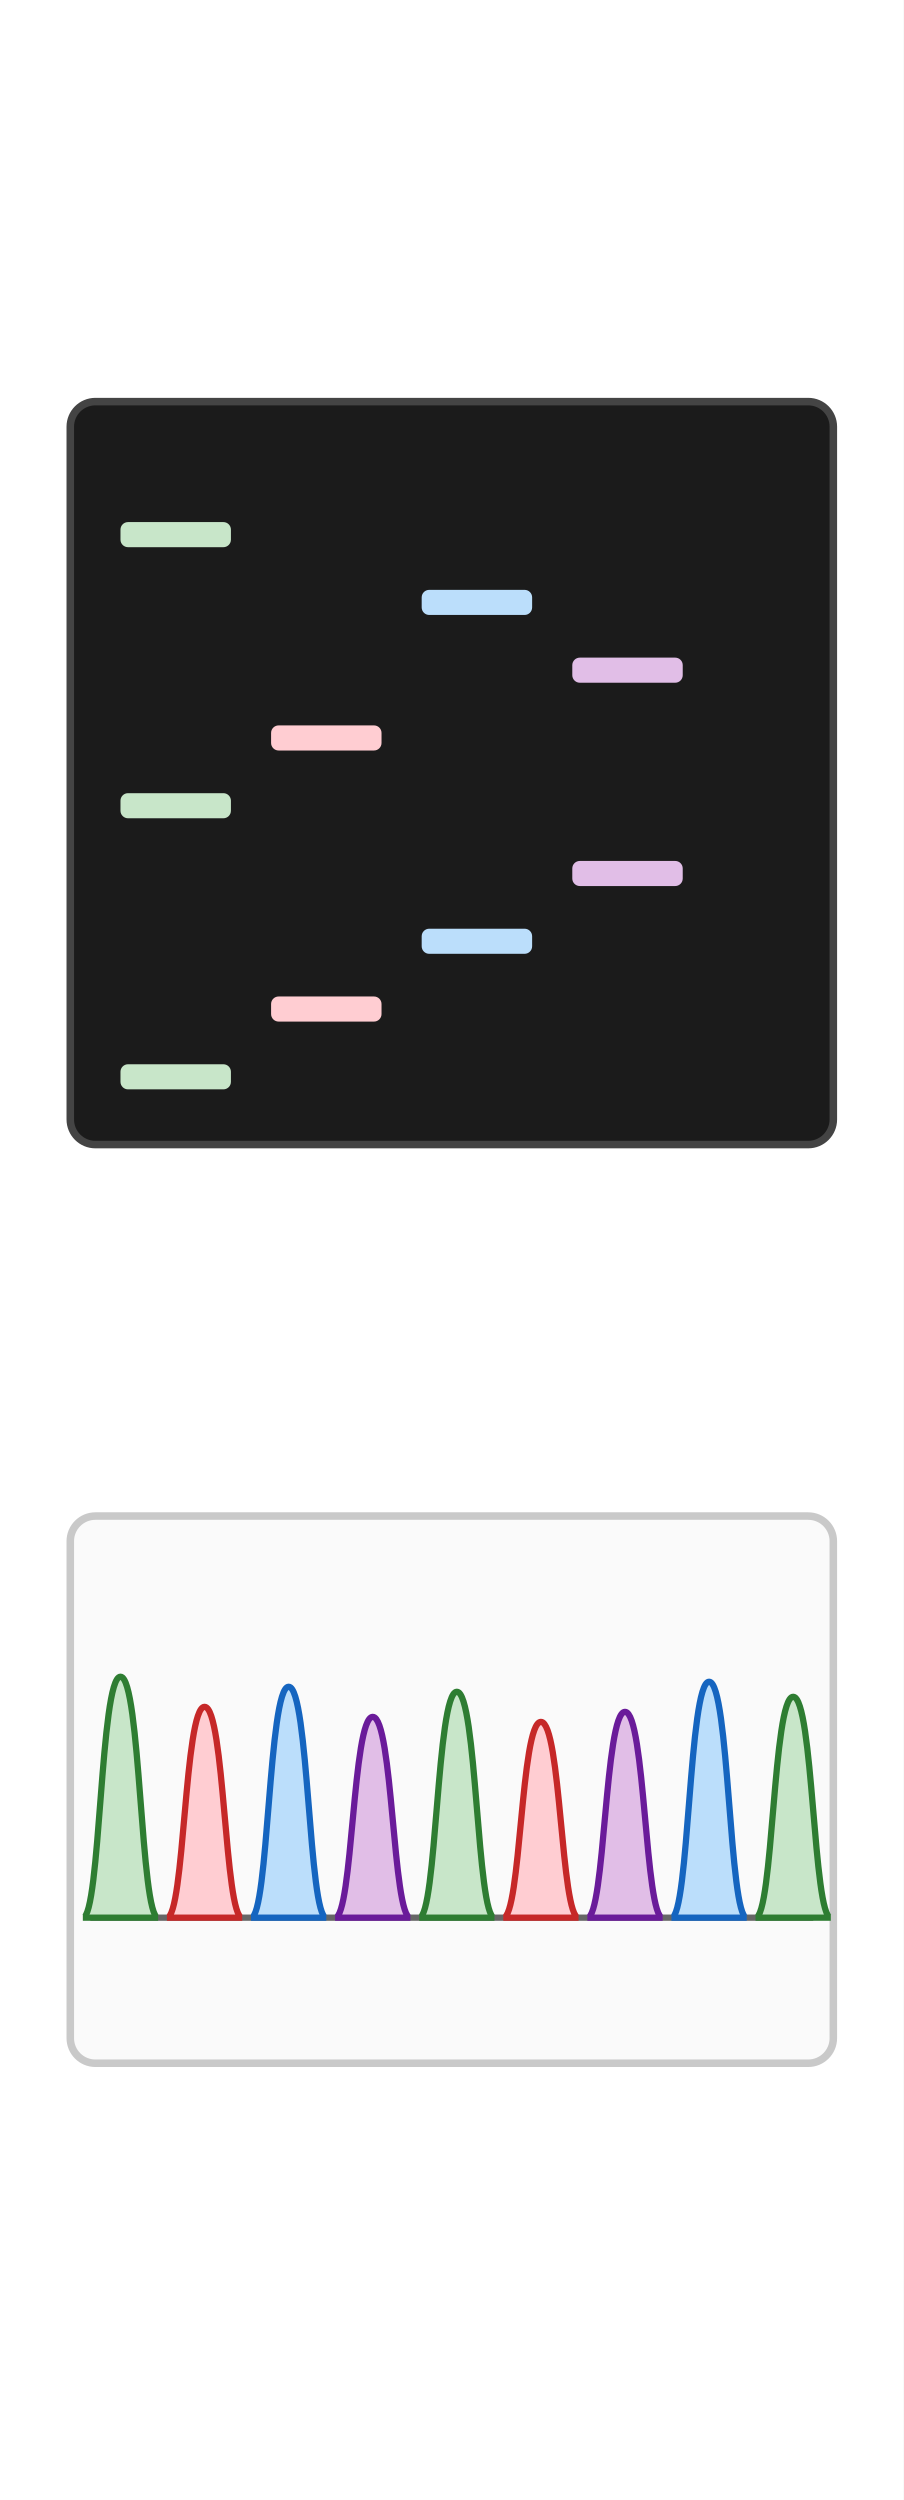
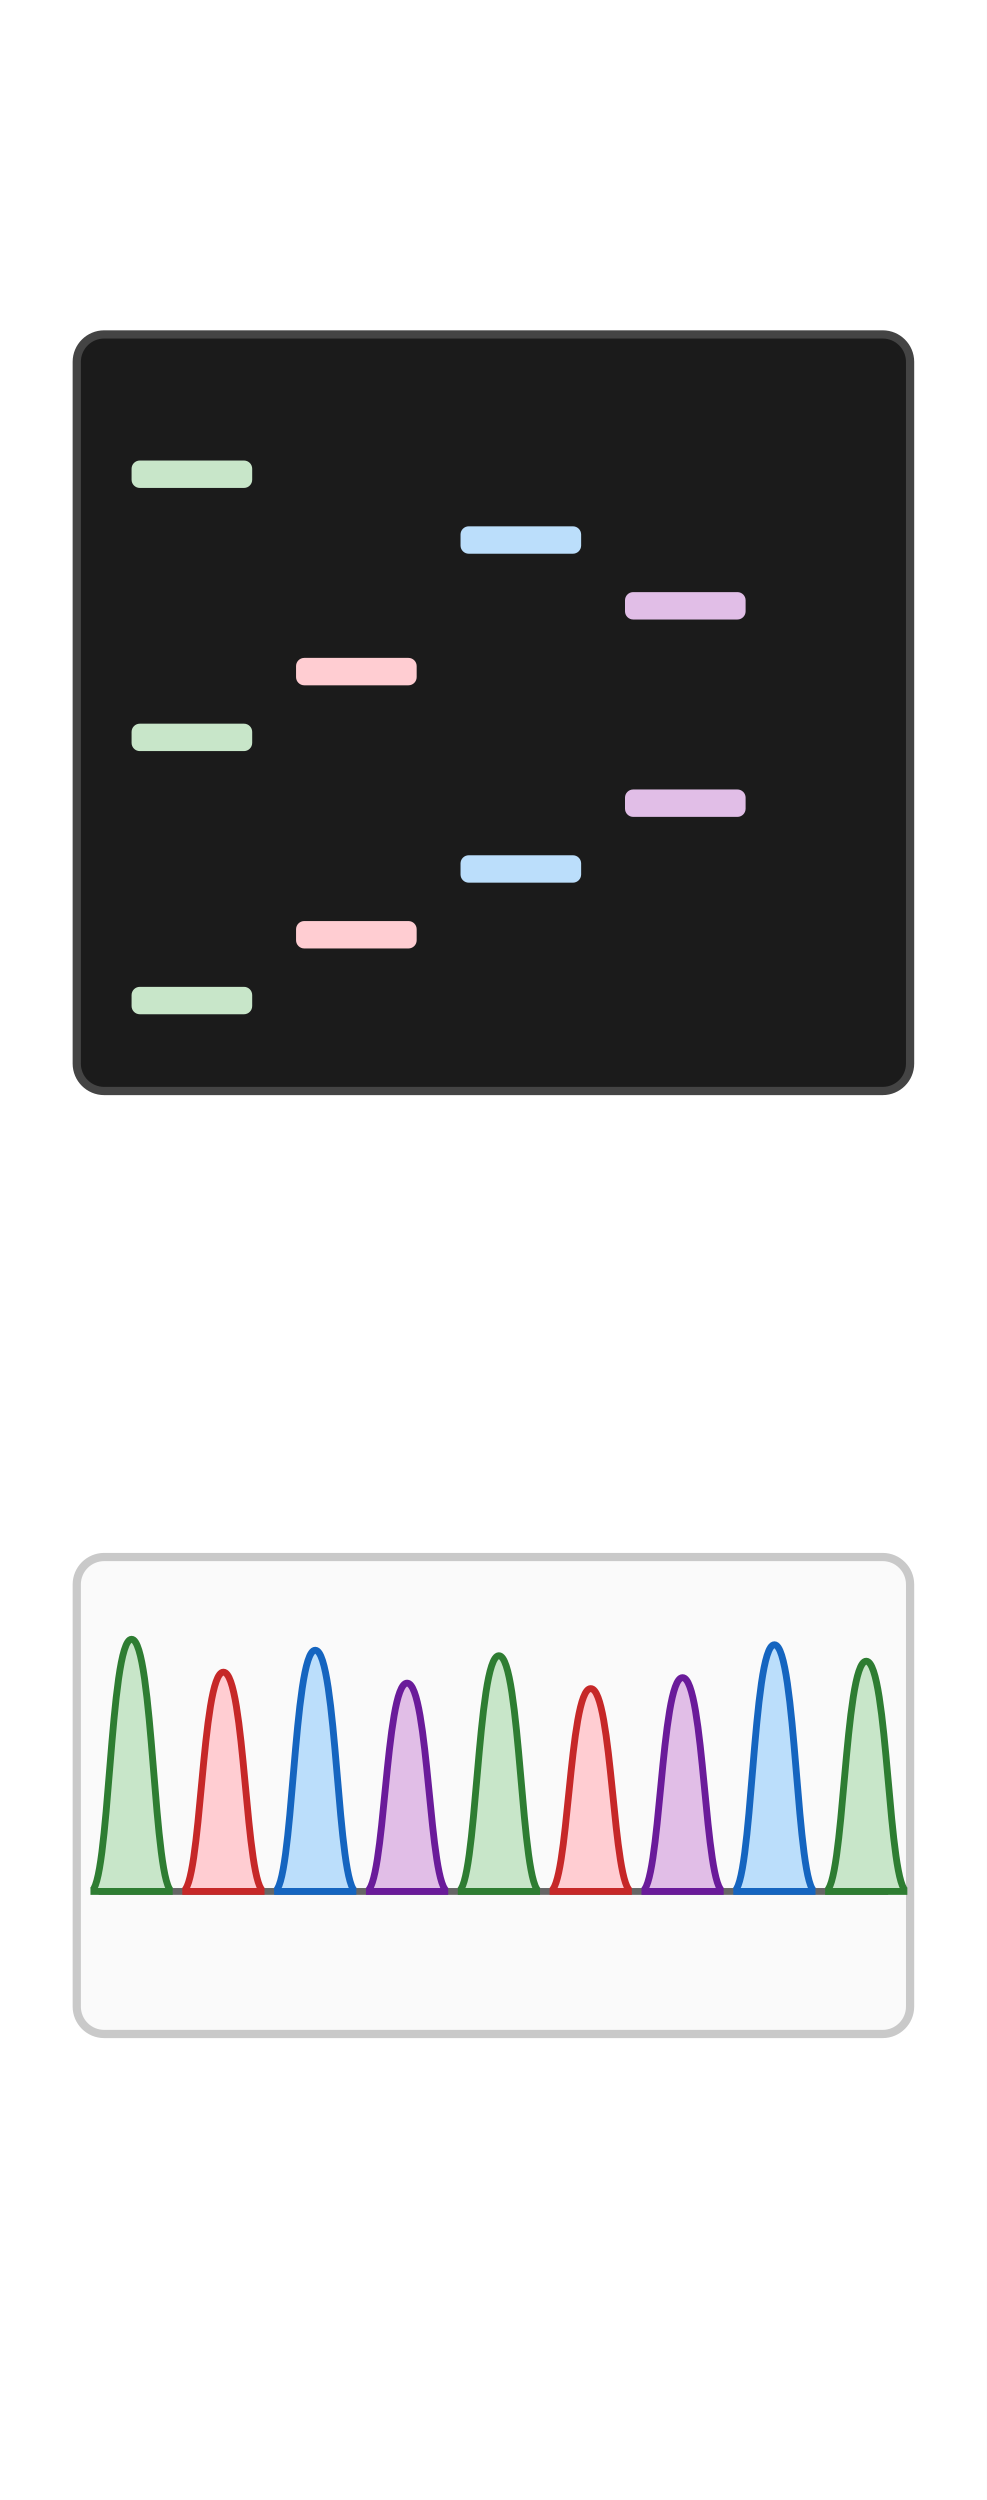
- <svg xmlns="http://www.w3.org/2000/svg" viewBox="0 0 360 996">
-   <rect width="360" height="996" fill="#ffffff" />
+ <svg xmlns="http://www.w3.org/2000/svg" viewBox="0 0 360 912">
+   <rect width="360" height="912" fill="#ffffff" />
  <defs>
    <marker id="ah" markerWidth="5" markerHeight="5" refX="2.5" refY="2.5" orient="auto" markerUnits="strokeWidth">
      <path d="M0,0 L5,2.5 L0,5 z" fill="#0b6f85" />
    </marker>
  </defs>
  <g transform="translate(0,56)">
    <text data-k="gel_h" data-w="304" x="28" y="14" text-anchor="start" class="b" font-weight="700" fill="#0b2a40" />
-     <text data-k="gel_s" data-w="304" x="28" y="58" text-anchor="start" class="s" fill="#2b4a5a" />
-     <rect x="28" y="104" width="304" height="296" rx="10" fill="#1b1b1b" stroke="#444" stroke-width="3" />
-     <text data-k="lit_64_64_41_" data-w="52" x="70" y="130" text-anchor="middle" class="s" font-weight="700" fill="#c8e6c9" />
-     <text data-k="lit_64_64_54_" data-w="52" x="130" y="130" text-anchor="middle" class="s" font-weight="700" fill="#ffcdd2" />
-     <text data-k="lit_64_64_47_" data-w="52" x="190" y="130" text-anchor="middle" class="s" font-weight="700" fill="#bbdefb" />
-     <text data-k="lit_64_64_43_" data-w="52" x="250" y="130" text-anchor="middle" class="s" font-weight="700" fill="#e1bee7" />
-     <rect x="48" y="152" width="44" height="10" rx="3" fill="#c8e6c9" />
-     <text data-k="lit_41_" data-w="16" x="312" y="163" text-anchor="middle" class="s" font-weight="700" fill="#c8e6c9" />
-     <rect x="168" y="179" width="44" height="10" rx="3" fill="#bbdefb" />
-     <text data-k="lit_47_" data-w="16" x="312" y="190" text-anchor="middle" class="s" font-weight="700" fill="#bbdefb" />
-     <rect x="228" y="206" width="44" height="10" rx="3" fill="#e1bee7" />
-     <text data-k="lit_43_" data-w="16" x="312" y="217" text-anchor="middle" class="s" font-weight="700" fill="#e1bee7" />
-     <rect x="108" y="233" width="44" height="10" rx="3" fill="#ffcdd2" />
-     <text data-k="lit_54_" data-w="16" x="312" y="244" text-anchor="middle" class="s" font-weight="700" fill="#ffcdd2" />
-     <rect x="48" y="260" width="44" height="10" rx="3" fill="#c8e6c9" />
-     <text data-k="lit_41_" data-w="16" x="312" y="271" text-anchor="middle" class="s" font-weight="700" fill="#c8e6c9" />
-     <rect x="228" y="287" width="44" height="10" rx="3" fill="#e1bee7" />
-     <text data-k="lit_43_" data-w="16" x="312" y="298" text-anchor="middle" class="s" font-weight="700" fill="#e1bee7" />
-     <rect x="168" y="314" width="44" height="10" rx="3" fill="#bbdefb" />
-     <text data-k="lit_47_" data-w="16" x="312" y="325" text-anchor="middle" class="s" font-weight="700" fill="#bbdefb" />
-     <rect x="108" y="341" width="44" height="10" rx="3" fill="#ffcdd2" />
-     <text data-k="lit_54_" data-w="16" x="312" y="352" text-anchor="middle" class="s" font-weight="700" fill="#ffcdd2" />
-     <rect x="48" y="368" width="44" height="10" rx="3" fill="#c8e6c9" />
-     <text data-k="lit_41_" data-w="16" x="312" y="379" text-anchor="middle" class="s" font-weight="700" fill="#c8e6c9" />
-     <text data-k="dir" data-w="304" x="28" y="424" text-anchor="start" class="s" fill="#2b4a5a" />
-     <text data-k="ch_h" data-w="304" x="28" y="482" text-anchor="start" class="b" font-weight="700" fill="#0b2a40" />
-     <text data-k="ch_s" data-w="304" x="28" y="504" text-anchor="start" class="s" fill="#2b4a5a" />
-     <rect x="28" y="548" width="304" height="218" rx="10" fill="#fafafa" stroke="#c9c9c9" stroke-width="3" />
-     <line x1="36" y1="708" x2="324" y2="708" stroke="#666" stroke-width="2.5" />
-     <path d="M33.0,708 C40.0,708 40.0,612 48.0,612 C56.0,612 56.0,708 63.0,708 Z" fill="#c8e6c9" stroke="#2e7d32" stroke-width="2.5" />
-     <text data-k="lit_41_" data-w="24" x="48.0" y="730" text-anchor="middle" class="b" font-weight="700" fill="#2e7d32" />
-     <path d="M66.5,708 C73.5,708 73.5,624 81.5,624 C89.5,624 89.5,708 96.5,708 Z" fill="#ffcdd2" stroke="#c62828" stroke-width="2.5" />
-     <text data-k="lit_54_" data-w="24" x="81.5" y="730" text-anchor="middle" class="b" font-weight="700" fill="#c62828" />
-     <path d="M100.0,708 C107.0,708 107.0,616 115.0,616 C123.0,616 123.0,708 130.0,708 Z" fill="#bbdefb" stroke="#1565c0" stroke-width="2.5" />
-     <text data-k="lit_47_" data-w="24" x="115.0" y="730" text-anchor="middle" class="b" font-weight="700" fill="#1565c0" />
-     <path d="M133.5,708 C140.5,708 140.5,628 148.5,628 C156.5,628 156.5,708 163.5,708 Z" fill="#e1bee7" stroke="#6a1b9a" stroke-width="2.5" />
-     <text data-k="lit_43_" data-w="24" x="148.5" y="730" text-anchor="middle" class="b" font-weight="700" fill="#6a1b9a" />
-     <path d="M167.0,708 C174.0,708 174.0,618 182.0,618 C190.0,618 190.0,708 197.0,708 Z" fill="#c8e6c9" stroke="#2e7d32" stroke-width="2.5" />
-     <text data-k="lit_41_" data-w="24" x="182.0" y="730" text-anchor="middle" class="b" font-weight="700" fill="#2e7d32" />
-     <path d="M200.5,708 C207.5,708 207.5,630 215.5,630 C223.5,630 223.5,708 230.5,708 Z" fill="#ffcdd2" stroke="#c62828" stroke-width="2.5" />
-     <text data-k="lit_54_" data-w="24" x="215.5" y="730" text-anchor="middle" class="b" font-weight="700" fill="#c62828" />
-     <path d="M234.0,708 C241.0,708 241.0,626 249.0,626 C257.0,626 257.0,708 264.0,708 Z" fill="#e1bee7" stroke="#6a1b9a" stroke-width="2.5" />
-     <text data-k="lit_43_" data-w="24" x="249.0" y="730" text-anchor="middle" class="b" font-weight="700" fill="#6a1b9a" />
-     <path d="M267.5,708 C274.5,708 274.5,614 282.5,614 C290.5,614 290.5,708 297.5,708 Z" fill="#bbdefb" stroke="#1565c0" stroke-width="2.5" />
-     <text data-k="lit_47_" data-w="24" x="282.5" y="730" text-anchor="middle" class="b" font-weight="700" fill="#1565c0" />
-     <path d="M301.0,708 C308.0,708 308.0,620 316.0,620 C324.0,620 324.0,708 331.0,708 Z" fill="#c8e6c9" stroke="#2e7d32" stroke-width="2.5" />
-     <text data-k="lit_41_" data-w="24" x="316.0" y="730" text-anchor="middle" class="b" font-weight="700" fill="#2e7d32" />
-     <text data-k="time" data-w="280" x="180" y="750" text-anchor="middle" class="s" fill="#555" />
-     <text data-k="lit_35_2032_2013_20_41_20_54_20_47_20_43_20_41_20_54_20_43_20_47_20_41_20_2013_33_2032_" data-w="300" x="180" y="800" text-anchor="middle" class="b" font-weight="700" fill="#0b2a40" />
-     <text data-k="n1" data-w="304" x="28" y="828" text-anchor="start" class="s" fill="#2b4a5a" />
-     <text data-k="n2" data-w="304" x="28" y="864" text-anchor="start" class="s" fill="#2b4a5a" />
+     <rect x="28" y="66" width="304" height="276" rx="10" fill="#1b1b1b" stroke="#444" stroke-width="3" />
+     <text data-k="lit_64_64_41_" data-w="52" x="70" y="92" text-anchor="middle" class="s" font-weight="700" fill="#c8e6c9" />
+     <text data-k="lit_64_64_54_" data-w="52" x="130" y="92" text-anchor="middle" class="s" font-weight="700" fill="#ffcdd2" />
+     <text data-k="lit_64_64_47_" data-w="52" x="190" y="92" text-anchor="middle" class="s" font-weight="700" fill="#bbdefb" />
+     <text data-k="lit_64_64_43_" data-w="52" x="250" y="92" text-anchor="middle" class="s" font-weight="700" fill="#e1bee7" />
+     <rect x="48" y="112" width="44" height="10" rx="3" fill="#c8e6c9" />
+     <text data-k="lit_41_" data-w="16" x="312" y="123" text-anchor="middle" class="s" font-weight="700" fill="#c8e6c9" />
+     <rect x="168" y="136" width="44" height="10" rx="3" fill="#bbdefb" />
+     <text data-k="lit_47_" data-w="16" x="312" y="147" text-anchor="middle" class="s" font-weight="700" fill="#bbdefb" />
+     <rect x="228" y="160" width="44" height="10" rx="3" fill="#e1bee7" />
+     <text data-k="lit_43_" data-w="16" x="312" y="171" text-anchor="middle" class="s" font-weight="700" fill="#e1bee7" />
+     <rect x="108" y="184" width="44" height="10" rx="3" fill="#ffcdd2" />
+     <text data-k="lit_54_" data-w="16" x="312" y="195" text-anchor="middle" class="s" font-weight="700" fill="#ffcdd2" />
+     <rect x="48" y="208" width="44" height="10" rx="3" fill="#c8e6c9" />
+     <text data-k="lit_41_" data-w="16" x="312" y="219" text-anchor="middle" class="s" font-weight="700" fill="#c8e6c9" />
+     <rect x="228" y="232" width="44" height="10" rx="3" fill="#e1bee7" />
+     <text data-k="lit_43_" data-w="16" x="312" y="243" text-anchor="middle" class="s" font-weight="700" fill="#e1bee7" />
+     <rect x="168" y="256" width="44" height="10" rx="3" fill="#bbdefb" />
+     <text data-k="lit_47_" data-w="16" x="312" y="267" text-anchor="middle" class="s" font-weight="700" fill="#bbdefb" />
+     <rect x="108" y="280" width="44" height="10" rx="3" fill="#ffcdd2" />
+     <text data-k="lit_54_" data-w="16" x="312" y="291" text-anchor="middle" class="s" font-weight="700" fill="#ffcdd2" />
+     <rect x="48" y="304" width="44" height="10" rx="3" fill="#c8e6c9" />
+     <text data-k="lit_41_" data-w="16" x="312" y="315" text-anchor="middle" class="s" font-weight="700" fill="#c8e6c9" />
+     <text data-k="dir" data-w="304" x="28" y="376" text-anchor="start" class="s" fill="#2b4a5a" />
+     <text data-k="ch_h" data-w="304" x="28" y="448" text-anchor="start" class="b" font-weight="700" fill="#0b2a40" />
+     <text data-k="ch_s" data-w="304" x="28" y="470" text-anchor="start" class="s" fill="#2b4a5a" />
+     <rect x="28" y="512" width="304" height="174" rx="10" fill="#fafafa" stroke="#c9c9c9" stroke-width="3" />
+     <line x1="36" y1="634" x2="324" y2="634" stroke="#666" stroke-width="2.5" />
+     <path d="M33.0,634 C40.0,634 40.0,542 48.0,542 C56.0,542 56.0,634 63.0,634 Z" fill="#c8e6c9" stroke="#2e7d32" stroke-width="2.5" />
+     <text data-k="lit_41_" data-w="24" x="48.0" y="655" text-anchor="middle" class="b" font-weight="700" fill="#2e7d32" />
+     <path d="M66.5,634 C73.5,634 73.5,554 81.5,554 C89.5,554 89.5,634 96.5,634 Z" fill="#ffcdd2" stroke="#c62828" stroke-width="2.5" />
+     <text data-k="lit_54_" data-w="24" x="81.5" y="655" text-anchor="middle" class="b" font-weight="700" fill="#c62828" />
+     <path d="M100.0,634 C107.0,634 107.0,546 115.0,546 C123.0,546 123.0,634 130.0,634 Z" fill="#bbdefb" stroke="#1565c0" stroke-width="2.5" />
+     <text data-k="lit_47_" data-w="24" x="115.0" y="655" text-anchor="middle" class="b" font-weight="700" fill="#1565c0" />
+     <path d="M133.5,634 C140.5,634 140.5,558 148.5,558 C156.5,558 156.5,634 163.5,634 Z" fill="#e1bee7" stroke="#6a1b9a" stroke-width="2.5" />
+     <text data-k="lit_43_" data-w="24" x="148.5" y="655" text-anchor="middle" class="b" font-weight="700" fill="#6a1b9a" />
+     <path d="M167.0,634 C174.0,634 174.0,548 182.0,548 C190.0,548 190.0,634 197.0,634 Z" fill="#c8e6c9" stroke="#2e7d32" stroke-width="2.5" />
+     <text data-k="lit_41_" data-w="24" x="182.0" y="655" text-anchor="middle" class="b" font-weight="700" fill="#2e7d32" />
+     <path d="M200.5,634 C207.5,634 207.5,560 215.5,560 C223.5,560 223.5,634 230.5,634 Z" fill="#ffcdd2" stroke="#c62828" stroke-width="2.5" />
+     <text data-k="lit_54_" data-w="24" x="215.5" y="655" text-anchor="middle" class="b" font-weight="700" fill="#c62828" />
+     <path d="M234.0,634 C241.0,634 241.0,556 249.0,556 C257.0,556 257.0,634 264.0,634 Z" fill="#e1bee7" stroke="#6a1b9a" stroke-width="2.5" />
+     <text data-k="lit_43_" data-w="24" x="249.0" y="655" text-anchor="middle" class="b" font-weight="700" fill="#6a1b9a" />
+     <path d="M267.5,634 C274.5,634 274.5,544 282.5,544 C290.5,544 290.5,634 297.5,634 Z" fill="#bbdefb" stroke="#1565c0" stroke-width="2.5" />
+     <text data-k="lit_47_" data-w="24" x="282.5" y="655" text-anchor="middle" class="b" font-weight="700" fill="#1565c0" />
+     <path d="M301.0,634 C308.0,634 308.0,550 316.0,550 C324.0,550 324.0,634 331.0,634 Z" fill="#c8e6c9" stroke="#2e7d32" stroke-width="2.5" />
+     <text data-k="lit_41_" data-w="24" x="316.0" y="655" text-anchor="middle" class="b" font-weight="700" fill="#2e7d32" />
+     <text data-k="time" data-w="280" x="180" y="672" text-anchor="middle" class="s" fill="#555" />
+     <text data-k="lit_35_2032_2013_20_41_20_54_20_47_20_43_20_41_20_54_20_43_20_47_20_41_20_2013_33_2032_" data-w="300" x="180" y="718" text-anchor="middle" class="b" font-weight="700" fill="#0b2a40" />
+     <text data-k="n1" data-w="304" x="28" y="744" text-anchor="start" class="s" fill="#2b4a5a" />
+     <text data-k="n2" data-w="304" x="28" y="780" text-anchor="start" class="s" fill="#2b4a5a" />
  </g>
</svg>
